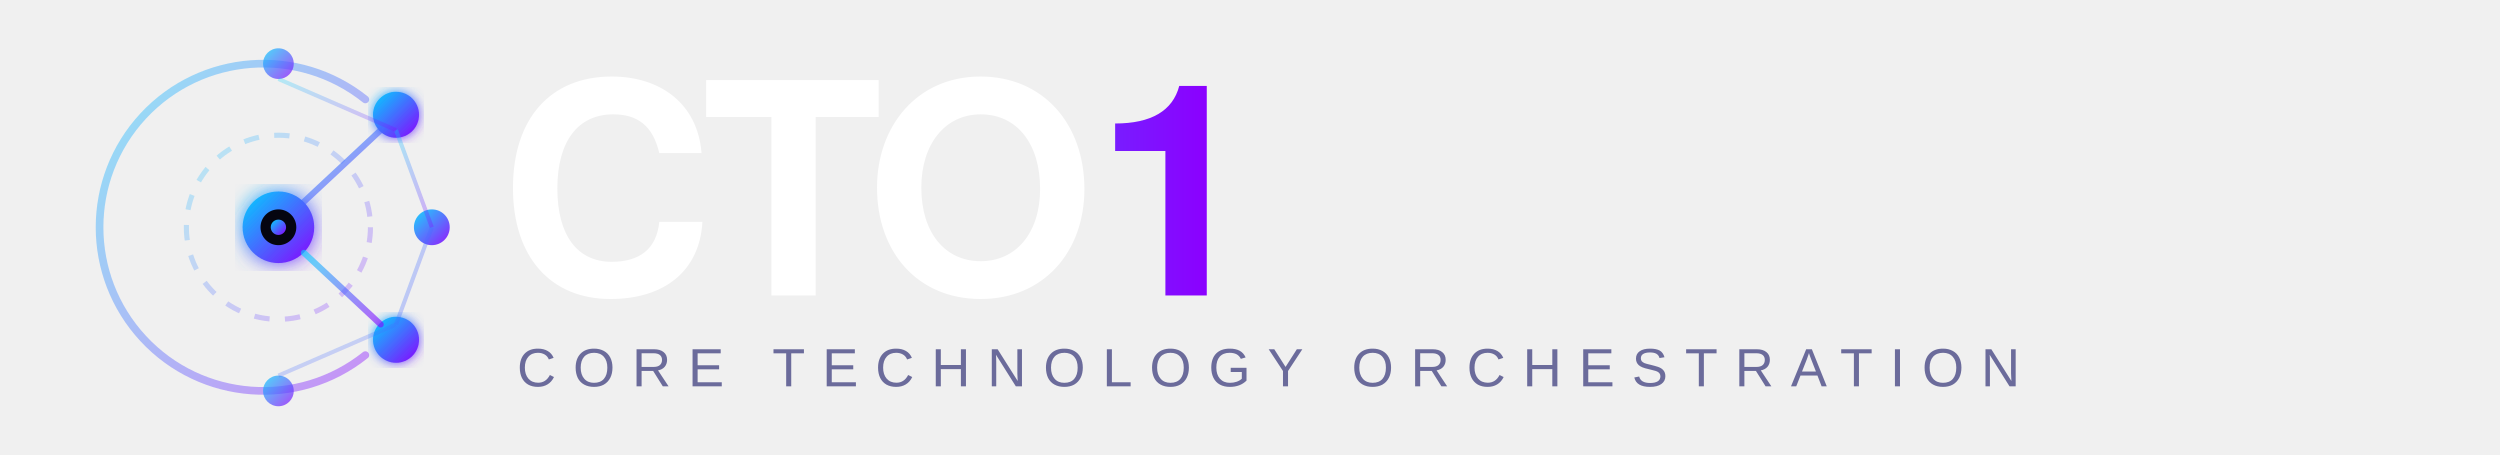
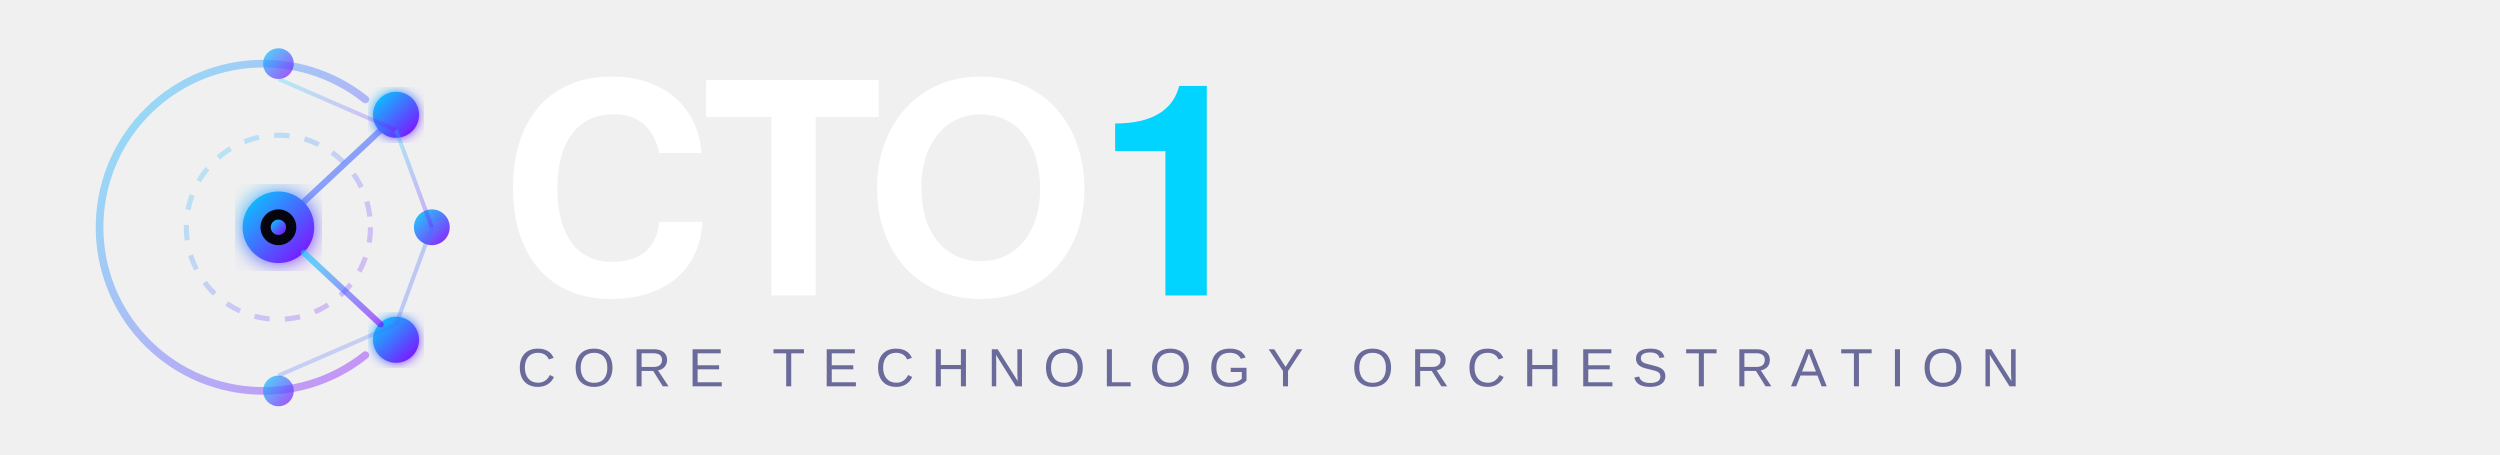
<svg xmlns="http://www.w3.org/2000/svg" width="440" height="80" viewBox="0 0 440 80">
  <defs>
    <linearGradient id="main-grad" x1="0%" y1="0%" x2="100%" y2="100%">
      <stop offset="0%" stop-color="#00D4FF" />
      <stop offset="100%" stop-color="#8B00FF" />
    </linearGradient>
    <linearGradient id="text-grad" x1="0%" y1="0%" x2="100%" y2="0%">
      <stop offset="0%" stop-color="#00D4FF" />
      <stop offset="100%" stop-color="#8B00FF" />
    </linearGradient>
    <filter id="glow">
      <feGaussianBlur stdDeviation="2" result="coloredBlur" />
      <feMerge>
        <feMergeNode in="coloredBlur" />
        <feMergeNode in="SourceGraphic" />
      </feMerge>
    </filter>
    <filter id="subtle-glow">
      <feGaussianBlur stdDeviation="1" result="coloredBlur" />
      <feMerge>
        <feMergeNode in="coloredBlur" />
        <feMergeNode in="SourceGraphic" />
      </feMerge>
    </filter>
  </defs>
  <g transform="translate(4, 4) scale(0.9)">
    <path d="M 67 15 A 32 32 0 1 0 67 65" stroke="url(#main-grad)" stroke-width="1.5" fill="none" stroke-linecap="round" opacity="0.4" />
    <circle cx="50" cy="40" r="18" stroke="url(#main-grad)" stroke-width="1" fill="none" opacity="0.25" stroke-dasharray="3 3" />
    <circle cx="50" cy="40" r="7" fill="url(#main-grad)" filter="url(#glow)" />
    <circle cx="50" cy="40" r="3.5" fill="#050510" />
    <circle cx="50" cy="40" r="1.5" fill="url(#main-grad)" />
    <circle cx="73" cy="18" r="4.5" fill="url(#main-grad)" filter="url(#subtle-glow)" />
    <circle cx="80" cy="40" r="3.5" fill="url(#main-grad)" fill-opacity="0.9" />
    <circle cx="73" cy="62" r="4.5" fill="url(#main-grad)" filter="url(#subtle-glow)" />
    <circle cx="50" cy="8" r="3" fill="url(#main-grad)" fill-opacity="0.7" />
    <circle cx="50" cy="72" r="3" fill="url(#main-grad)" fill-opacity="0.7" />
    <line x1="55" y1="35" x2="70" y2="21" stroke="url(#main-grad)" stroke-width="1.2" stroke-opacity="0.6" stroke-linecap="round" />
    <line x1="57" y1="40" x2="76.5" y2="40" stroke="url(#main-grad)" stroke-width="1.2" stroke-opacity="0.6" stroke-linecap="round" />
    <line x1="55" y1="45" x2="70" y2="59" stroke="url(#main-grad)" stroke-width="1.2" stroke-opacity="0.6" stroke-linecap="round" />
    <line x1="50" y1="33" x2="50" y2="11" stroke="url(#main-grad)" stroke-width="1" stroke-opacity="0.45" stroke-linecap="round" />
    <line x1="50" y1="47" x2="50" y2="69" stroke="url(#main-grad)" stroke-width="1" stroke-opacity="0.45" stroke-linecap="round" />
    <line x1="73" y1="21" x2="80" y2="40" stroke="url(#main-grad)" stroke-width="0.8" stroke-opacity="0.3" />
    <line x1="80" y1="40" x2="73" y2="59" stroke="url(#main-grad)" stroke-width="0.8" stroke-opacity="0.3" />
    <line x1="50" y1="11" x2="73" y2="21" stroke="url(#main-grad)" stroke-width="0.8" stroke-opacity="0.25" />
    <line x1="73" y1="59" x2="50" y2="69" stroke="url(#main-grad)" stroke-width="0.8" stroke-opacity="0.25" />
  </g>
  <g transform="translate(88, 0)">
-     <text x="0" y="52" font-family="Arial Black, Helvetica Neue, sans-serif" font-weight="900" font-size="52" letter-spacing="-2" fill="white">CTO<tspan fill="url(#text-grad)">1</tspan>
+     <text x="0" y="52" font-family="Arial Black, Helvetica Neue, sans-serif" font-weight="900" font-size="52" letter-spacing="-2" fill="white">CTO<tspan fill="#00D4FF" filter="url(#glow)">1</tspan>
    </text>
    <text x="3" y="68" font-family="Arial, Helvetica, sans-serif" font-size="9.5" letter-spacing="3" fill="#6B6B9B" font-weight="500">CORE TECHNOLOGY ORCHESTRATION</text>
  </g>
</svg>
